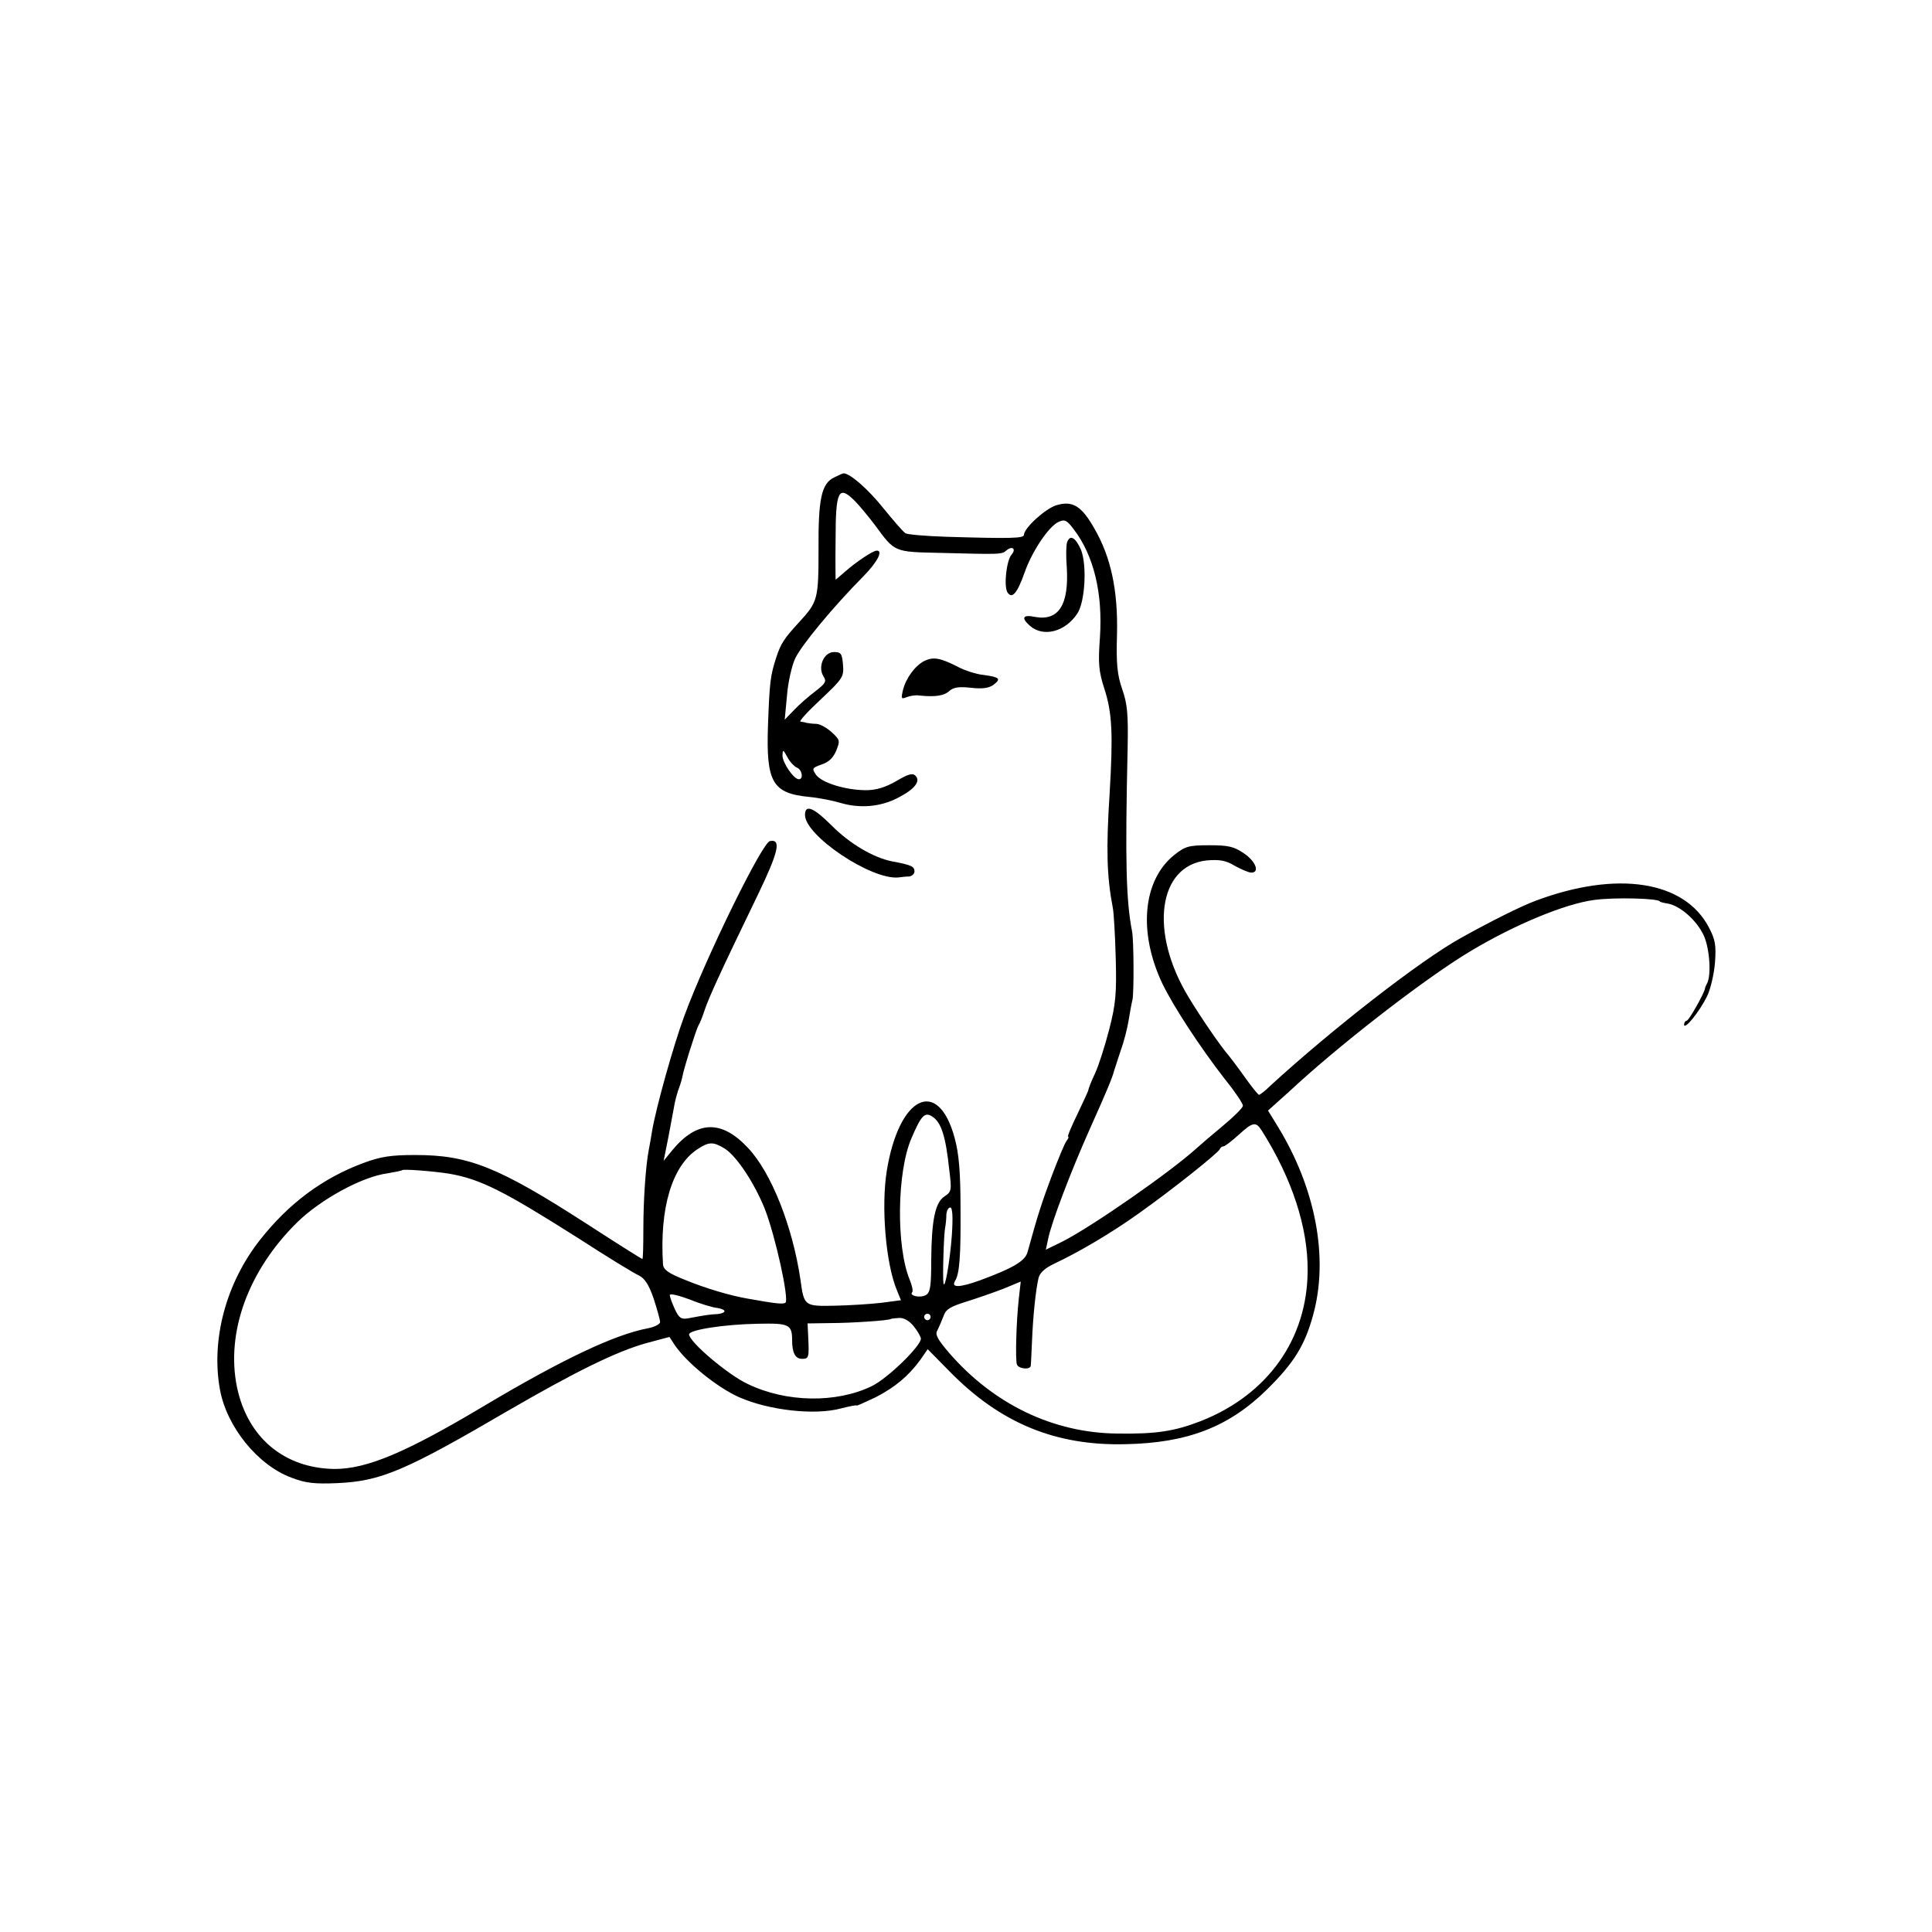
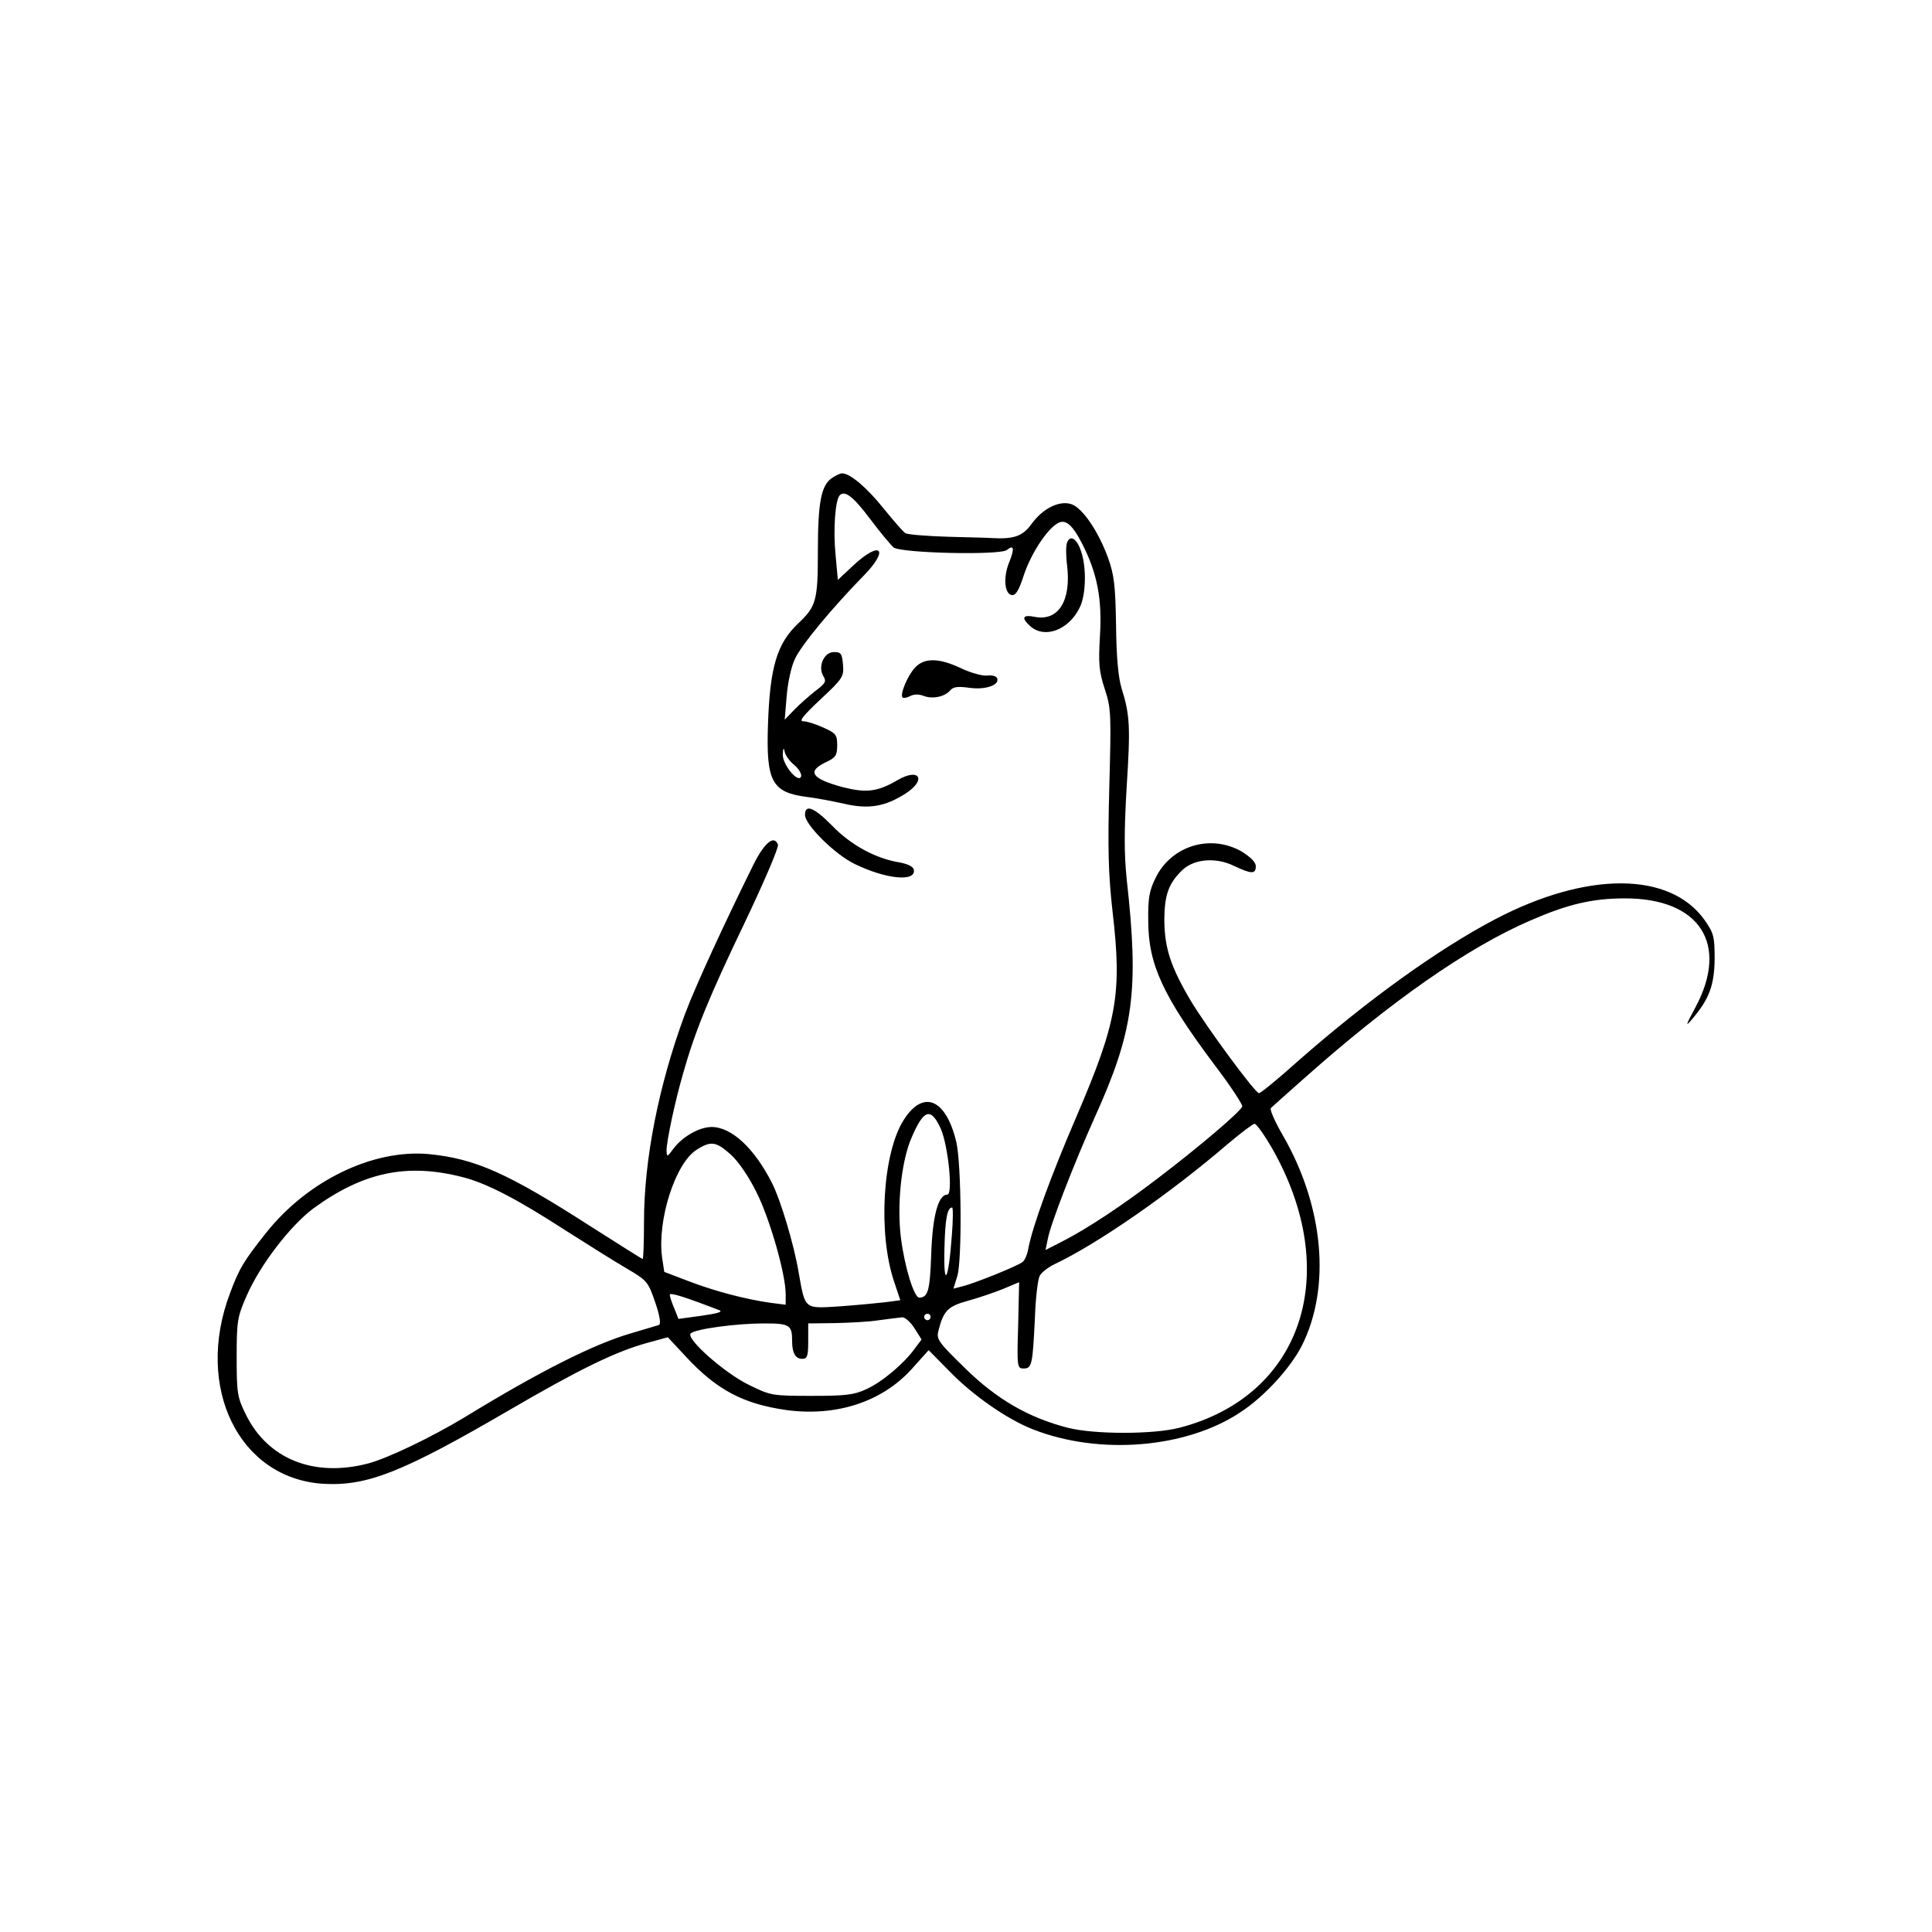
<svg xmlns="http://www.w3.org/2000/svg" version="1.0" width="600pt" height="600pt" viewBox="0 0 600 600" preserveAspectRatio="xMidYMid meet">
  <g transform="translate(0,600) scale(0.1,-0.1)" fill="#000000" stroke="none">
-     <path d="M2590 4517 c-39 -19 -49 -67 -48 -223 0 -154 -2 -163 -60 -226 -46 -50 -57 -66 -71 -109 -19 -58 -21 -78 -26 -213 -6 -176 14 -210 129 -221 31 -3 75 -12 98 -19 59 -17 122 -12 176 16 53 27 72 52 55 69 -9 9 -23 5 -60 -17 -33 -19 -62 -28 -93 -28 -64 0 -138 23 -156 48 -13 20 -12 21 18 32 22 7 36 21 45 43 12 30 12 33 -13 56 -15 14 -36 26 -48 27 -12 0 -25 2 -31 3 -5 2 -14 3 -19 4 -6 0 23 32 63 69 69 65 72 70 69 108 -3 34 -6 39 -28 39 -31 0 -51 -45 -33 -75 11 -16 7 -22 -25 -47 -20 -15 -50 -41 -66 -58 l-29 -30 7 74 c3 41 15 93 25 115 18 40 117 160 214 258 42 43 60 78 40 78 -12 0 -64 -35 -97 -64 -16 -14 -30 -26 -31 -26 0 0 -1 55 0 123 0 154 9 172 60 121 14 -14 42 -48 64 -77 60 -82 58 -81 199 -84 193 -5 193 -5 208 8 18 15 31 4 15 -14 -16 -20 -24 -99 -12 -117 14 -21 30 -3 53 62 23 66 75 143 105 157 19 9 26 6 47 -22 63 -82 91 -199 82 -336 -6 -82 -4 -105 14 -161 24 -74 27 -140 16 -325 -11 -172 -9 -255 10 -355 3 -14 7 -83 9 -155 3 -111 0 -143 -20 -221 -13 -50 -32 -111 -44 -137 -12 -25 -21 -49 -21 -52 0 -3 -16 -37 -34 -75 -19 -39 -32 -70 -29 -70 3 0 1 -6 -4 -12 -6 -7 -26 -56 -46 -108 -31 -83 -44 -122 -76 -239 -8 -28 -47 -50 -147 -87 -64 -23 -91 -24 -78 -2 14 22 18 77 17 225 0 113 -5 170 -18 218 -51 191 -173 133 -211 -101 -18 -112 -3 -288 31 -370 l13 -32 -61 -8 c-34 -4 -99 -8 -145 -9 -94 -2 -95 -1 -106 80 -24 164 -90 333 -163 410 -82 88 -158 86 -235 -7 l-27 -33 15 75 c8 41 16 87 19 102 3 15 9 37 14 50 5 13 9 28 10 33 3 22 44 151 50 160 4 6 13 28 20 50 14 40 43 105 165 357 64 133 73 173 37 166 -24 -5 -197 -357 -265 -541 -34 -91 -89 -288 -101 -360 -3 -18 -7 -43 -10 -57 -10 -52 -17 -158 -17 -247 0 -51 -1 -93 -3 -93 -2 0 -80 49 -174 110 -273 176 -366 213 -531 213 -77 0 -108 -5 -162 -25 -126 -47 -231 -125 -320 -238 -106 -134 -153 -310 -125 -465 21 -116 117 -235 222 -274 44 -17 72 -20 142 -17 136 6 211 38 531 225 207 120 336 184 430 210 l71 19 15 -23 c37 -56 132 -133 201 -164 93 -41 235 -57 317 -35 27 7 48 11 48 9 0 -2 26 10 58 25 61 31 104 67 141 118 l22 32 67 -68 c157 -161 330 -233 549 -227 192 4 320 54 438 170 83 82 117 136 143 231 49 177 8 394 -110 586 l-30 49 31 28 c17 15 46 41 63 57 152 138 401 330 533 409 138 83 295 148 385 160 65 9 205 5 205 -5 0 -1 11 -4 24 -6 40 -7 92 -54 113 -101 18 -42 23 -123 9 -148 -3 -5 -6 -12 -6 -15 -3 -16 -50 -100 -57 -100 -4 0 -8 -6 -8 -12 1 -18 47 39 71 87 11 22 22 69 25 105 4 55 1 72 -19 110 -76 145 -285 177 -537 83 -46 -17 -140 -64 -235 -117 -124 -69 -397 -281 -590 -458 -16 -16 -32 -28 -35 -28 -3 0 -23 25 -45 56 -22 31 -45 61 -50 67 -23 26 -85 116 -123 179 -124 203 -96 411 57 426 39 3 58 0 86 -17 20 -11 43 -21 51 -21 27 0 14 35 -23 60 -31 21 -48 25 -107 25 -64 0 -75 -3 -109 -30 -98 -78 -113 -240 -37 -400 34 -70 115 -195 196 -299 30 -37 54 -73 54 -80 0 -6 -28 -34 -63 -63 -34 -28 -71 -60 -82 -70 -82 -74 -322 -241 -414 -288 l-53 -26 7 33 c10 51 71 211 130 343 52 116 70 159 75 180 2 6 11 33 20 61 10 27 21 70 25 95 4 24 9 53 12 64 5 25 4 183 -1 211 -19 98 -22 218 -14 574 2 102 -1 135 -17 180 -15 44 -19 77 -16 172 3 135 -19 238 -70 326 -40 71 -68 88 -118 73 -34 -10 -101 -71 -101 -92 0 -11 -41 -12 -241 -6 -64 2 -121 7 -127 11 -7 4 -37 39 -68 77 -47 59 -104 109 -124 109 -3 0 -16 -6 -30 -13z m-115 -901 c16 -6 21 -36 6 -36 -16 0 -51 51 -51 74 1 19 2 19 15 -5 8 -15 21 -29 30 -33z m421 -1084 c27 -18 41 -60 52 -165 8 -63 7 -68 -14 -82 -30 -19 -41 -74 -42 -199 0 -81 -3 -101 -17 -108 -17 -10 -53 -2 -42 9 3 3 0 20 -8 39 -42 102 -40 335 6 440 30 70 41 82 65 66z m1023 -44 c94 -149 143 -300 142 -434 -1 -213 -124 -385 -331 -467 -82 -32 -140 -41 -261 -39 -198 2 -383 91 -521 250 -36 42 -45 58 -37 70 5 10 13 29 19 44 7 22 21 30 72 46 35 11 87 29 115 40 l53 22 -6 -53 c-8 -72 -11 -189 -6 -204 4 -14 41 -18 43 -5 1 4 2 39 4 77 3 75 11 155 20 195 4 17 19 31 48 45 83 39 183 99 264 157 107 76 247 188 251 199 2 5 7 9 12 9 4 0 25 16 46 35 45 41 54 43 73 13z m-1670 -54 c37 -22 93 -106 126 -188 33 -84 77 -284 64 -292 -9 -5 -33 -2 -117 13 -53 9 -131 32 -194 58 -53 21 -68 32 -69 49 -11 174 28 305 107 357 35 23 48 24 83 3z m-854 -79 c97 -17 167 -52 402 -201 88 -57 173 -109 187 -115 18 -9 31 -28 46 -72 11 -34 20 -66 20 -73 0 -6 -17 -15 -37 -19 -103 -19 -266 -96 -511 -242 -243 -145 -363 -195 -463 -195 -156 2 -270 97 -303 254 -35 170 35 362 186 511 73 72 203 143 281 153 23 4 44 8 46 10 4 4 95 -3 146 -11z m1561 -192 c-6 -81 -22 -172 -26 -148 -3 17 1 150 5 171 2 10 4 29 4 42 1 12 6 22 12 22 7 0 9 -28 5 -87z m-728 -225 c12 -2 22 -6 22 -10 0 -4 -10 -8 -22 -9 -23 -1 -37 -3 -90 -13 -22 -4 -29 0 -42 28 -9 19 -16 39 -16 44 0 6 28 -1 63 -14 34 -14 72 -25 85 -26z m662 -28 c0 -5 -4 -10 -10 -10 -5 0 -10 5 -10 10 0 6 5 10 10 10 6 0 10 -4 10 -10z m-53 -28 c12 -15 22 -32 23 -39 0 -23 -102 -123 -153 -148 -110 -53 -265 -51 -385 7 -62 29 -182 131 -182 154 0 14 107 31 214 33 96 2 106 -2 106 -51 0 -40 10 -58 31 -58 21 0 22 4 19 68 l-2 42 69 1 c64 0 186 8 190 13 1 1 12 2 25 3 14 1 31 -8 45 -25z" />
-     <path d="M3314 4316 c-3 -8 -4 -43 -1 -78 7 -116 -25 -167 -98 -154 -38 8 -45 -2 -17 -27 41 -37 110 -20 148 38 24 37 30 150 11 198 -17 38 -34 48 -43 23z" />
-     <path d="M2870 3947 c-29 -15 -57 -54 -66 -91 -6 -26 -5 -28 12 -21 10 4 28 7 39 5 49 -5 77 -1 93 14 14 12 30 14 68 10 35 -4 55 -1 69 9 25 19 20 24 -31 31 -22 2 -59 14 -81 26 -53 27 -75 31 -103 17z" />
-     <path d="M2500 3469 c0 -64 205 -202 290 -194 8 1 23 3 33 3 9 1 17 8 17 16 0 15 -10 20 -70 31 -59 12 -131 55 -187 111 -57 57 -83 67 -83 33z" />
+     <path d="M2583 4515 c-33 -23 -43 -76 -43 -228 0 -151 -5 -170 -60 -222 -67 -63 -89 -136 -95 -316 -6 -176 12 -210 121 -224 27 -3 79 -13 115 -21 77 -18 128 -9 192 32 66 43 42 81 -26 41 -62 -36 -96 -40 -168 -22 -98 26 -115 49 -54 78 30 14 35 21 35 52 0 33 -4 38 -42 55 -24 11 -52 20 -63 20 -15 0 -1 17 53 68 70 65 73 71 70 108 -3 34 -6 39 -28 39 -31 0 -51 -45 -33 -75 10 -16 7 -22 -25 -46 -20 -16 -50 -42 -66 -59 l-29 -30 6 72 c3 40 14 92 25 115 18 42 117 161 215 261 80 82 52 110 -33 31 l-48 -45 -7 77 c-8 80 -1 172 13 186 16 16 42 -4 96 -76 30 -40 62 -78 71 -86 22 -18 332 -25 352 -8 22 18 24 4 8 -36 -20 -47 -16 -100 7 -104 12 -2 22 13 38 63 22 65 69 138 103 159 25 16 47 -2 79 -65 46 -91 61 -170 54 -284 -5 -85 -3 -110 15 -165 20 -61 20 -79 14 -305 -5 -194 -3 -267 10 -385 30 -256 15 -342 -113 -640 -78 -181 -135 -338 -148 -405 -3 -19 -11 -39 -18 -44 -14 -12 -150 -67 -188 -76 l-27 -7 12 39 c15 49 13 345 -3 416 -32 135 -103 165 -164 68 -65 -103 -80 -352 -29 -502 l19 -57 -45 -6 c-25 -3 -89 -9 -143 -13 -112 -7 -107 -11 -128 107 -14 84 -56 224 -82 275 -55 109 -126 175 -188 175 -38 0 -91 -30 -119 -68 -19 -26 -20 -26 -21 -5 0 29 26 151 51 238 38 134 82 241 191 468 60 126 107 235 104 244 -12 31 -42 6 -76 -62 -91 -184 -181 -379 -213 -465 -81 -219 -127 -450 -127 -645 0 -63 -2 -115 -4 -115 -2 0 -73 45 -158 99 -261 168 -362 213 -508 227 -173 15 -375 -83 -503 -244 -70 -88 -84 -111 -113 -189 -110 -292 28 -574 289 -591 137 -8 246 35 579 229 216 126 329 181 426 208 l66 18 55 -59 c96 -104 179 -148 313 -167 155 -21 297 25 390 128 l52 58 66 -67 c71 -73 178 -148 258 -179 206 -81 476 -59 644 53 74 48 156 138 191 207 91 181 68 433 -59 653 -25 43 -42 82 -37 85 4 4 51 46 103 92 270 240 508 406 702 490 117 51 193 69 295 69 232 0 324 -142 218 -339 -30 -56 -32 -62 -10 -36 53 62 69 105 70 187 0 69 -3 80 -30 119 -107 153 -366 154 -652 4 -179 -94 -399 -253 -614 -442 -60 -54 -114 -98 -119 -98 -12 0 -162 204 -212 287 -62 105 -81 163 -82 248 0 81 13 117 57 159 37 34 104 39 159 12 55 -26 68 -26 68 -1 0 12 -16 28 -43 45 -97 56 -219 19 -268 -81 -20 -40 -24 -64 -23 -134 0 -135 46 -234 208 -450 48 -63 85 -120 84 -126 -4 -15 -132 -124 -258 -220 -116 -89 -224 -160 -302 -200 l-51 -26 7 34 c8 46 84 240 144 374 123 271 140 395 101 744 -8 80 -8 149 0 287 12 187 10 223 -16 306 -10 33 -16 97 -17 195 -2 125 -6 157 -25 210 -30 82 -79 154 -113 166 -38 13 -90 -13 -125 -62 -27 -37 -54 -47 -123 -43 -8 1 -69 2 -135 4 -67 2 -126 7 -133 11 -7 4 -37 39 -68 77 -52 65 -104 109 -129 109 -6 0 -20 -7 -32 -15z m-116 -891 c14 -12 23 -28 21 -35 -8 -24 -58 36 -57 68 1 20 3 23 6 8 2 -11 16 -30 30 -41z m455 -1130 c23 -54 38 -204 20 -204 -28 0 -46 -65 -50 -185 -4 -114 -10 -134 -37 -135 -16 0 -45 92 -57 185 -13 102 1 239 33 312 38 89 60 95 91 27z m1028 -59 c221 -388 95 -770 -287 -869 -81 -21 -265 -21 -347 0 -121 31 -220 88 -318 184 -83 81 -90 90 -84 116 16 63 29 77 91 94 33 9 83 26 110 37 l50 21 -3 -134 c-4 -130 -3 -134 17 -134 26 0 28 13 35 157 2 61 9 120 15 131 6 11 27 27 48 37 133 63 359 220 538 374 39 33 75 60 81 61 6 0 30 -34 54 -75z m-1680 -21 c24 -22 56 -69 80 -118 41 -82 90 -253 90 -315 l0 -33 -47 6 c-78 11 -173 36 -254 67 l-76 29 -7 46 c-15 115 41 291 107 333 45 29 61 26 107 -15z m-832 -70 c74 -19 170 -69 318 -165 71 -45 158 -100 193 -120 61 -36 64 -40 86 -104 15 -44 18 -68 11 -70 -6 -2 -44 -13 -84 -25 -118 -34 -286 -119 -520 -262 -101 -61 -238 -127 -299 -143 -169 -44 -312 14 -380 153 -26 53 -28 66 -28 177 0 112 2 125 31 191 42 96 135 217 207 271 155 113 291 142 465 97z m1518 -181 c-10 -140 -26 -169 -23 -43 2 96 9 130 24 130 3 0 3 -39 -1 -87z m-722 -232 c12 -5 -6 -10 -54 -17 l-73 -10 -13 33 c-8 18 -14 37 -14 42 0 8 45 -6 154 -48z m656 -21 c0 -5 -4 -10 -10 -10 -5 0 -10 5 -10 10 0 6 5 10 10 10 6 0 10 -4 10 -10z m-50 -35 l22 -35 -21 -28 c-33 -46 -100 -103 -150 -126 -39 -18 -64 -21 -171 -21 -122 0 -127 1 -194 34 -76 37 -197 144 -181 160 15 14 143 31 228 31 80 0 87 -5 87 -55 0 -36 10 -55 31 -55 16 0 19 8 19 55 l0 55 83 1 c45 1 107 4 137 9 30 4 63 8 72 9 9 0 26 -15 38 -34z" />
+     <path d="M3314 4315 c-4 -9 -4 -41 0 -71 13 -110 -27 -173 -99 -160 -39 8 -45 -2 -15 -29 44 -39 118 -12 152 56 21 39 23 127 5 178 -13 39 -34 51 -43 26z" />
+     <path d="M2842 3927 c-23 -24 -48 -84 -39 -93 3 -3 13 -1 23 4 11 6 27 7 42 1 28 -11 66 -3 83 17 9 11 24 13 59 8 50 -7 94 8 87 29 -2 7 -16 11 -30 9 -15 -2 -51 8 -81 22 -69 33 -115 34 -144 3z" />
+     <path d="M2500 3469 c0 -30 92 -122 154 -152 96 -47 191 -57 184 -18 -2 10 -19 18 -46 23 -73 12 -150 54 -207 113 -57 58 -85 69 -85 34z" />
  </g>
</svg>
